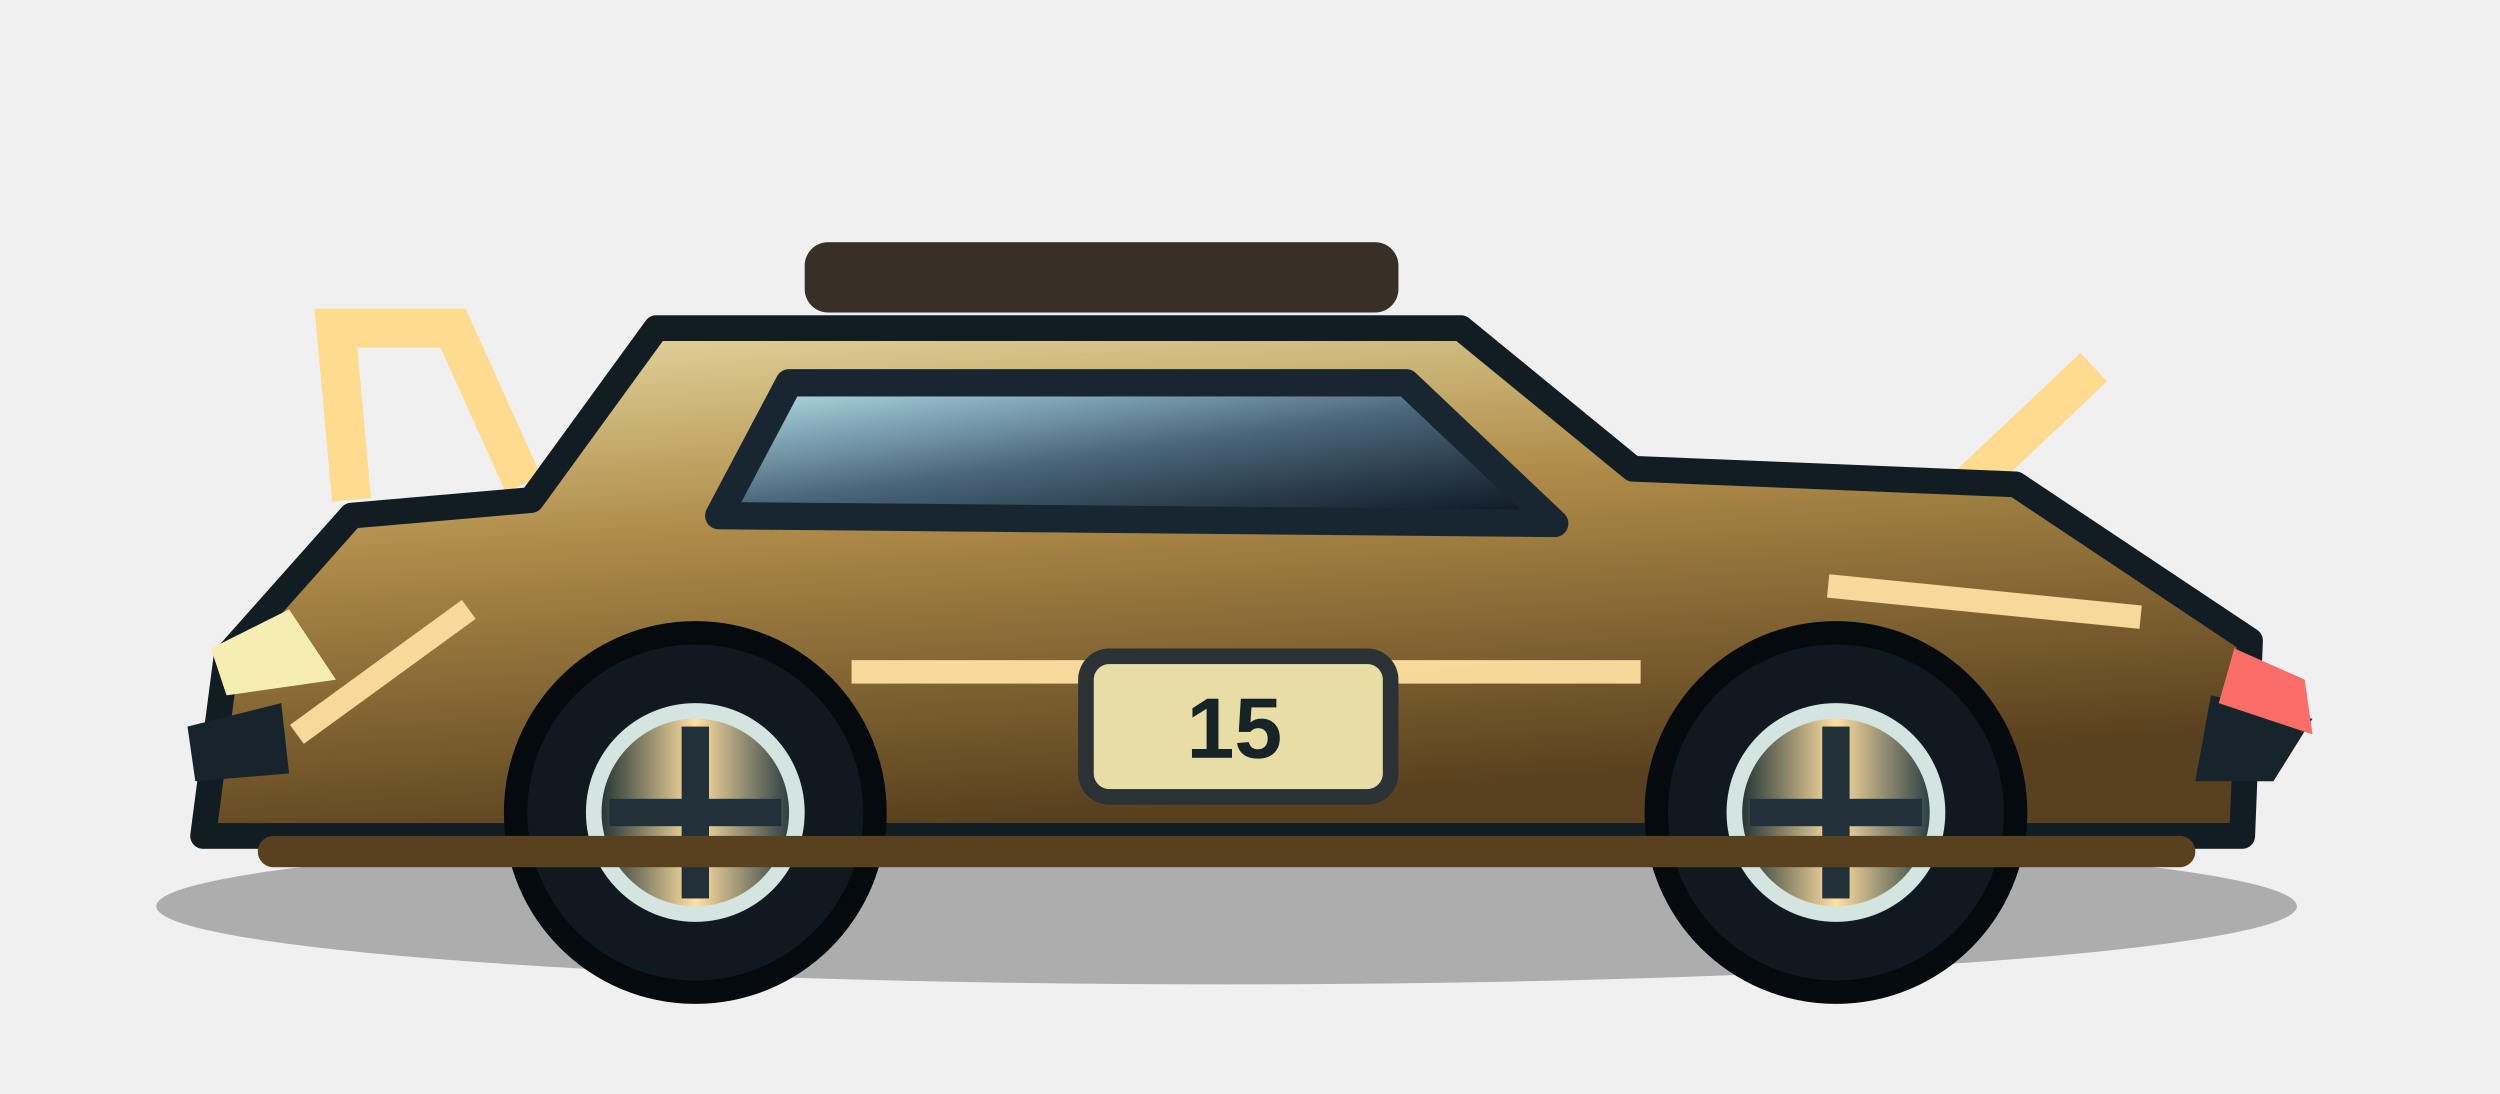
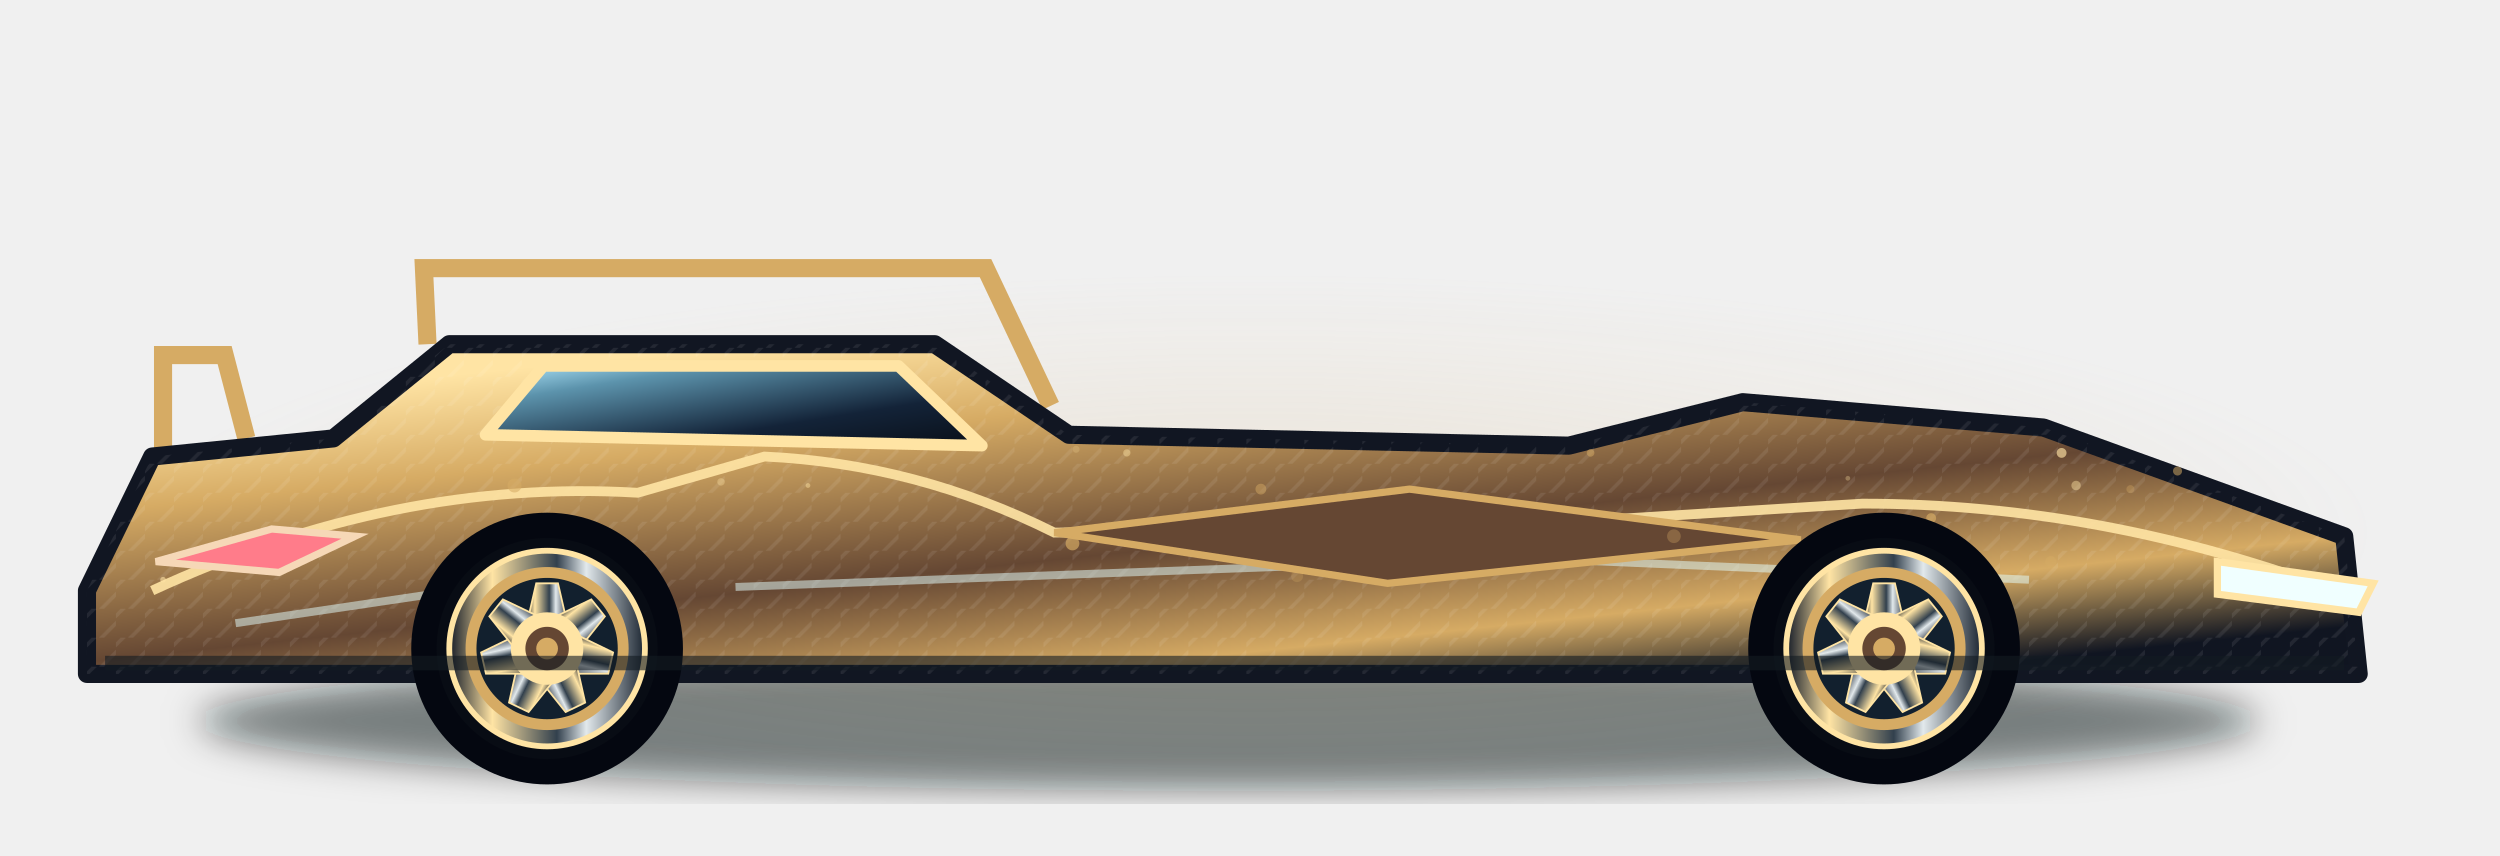
- <svg xmlns="http://www.w3.org/2000/svg" viewBox="0 0 320 140" role="img" aria-label="Говийн нүүдэл">
+ <svg xmlns="http://www.w3.org/2000/svg" viewBox="0 0 690 236" role="img" aria-label="Говийн нүүдэл">
  <defs>
-     <linearGradient id="paint" x1="0" y1="0" x2=".28" y2="1">
-       <stop stop-color="#e9dda6" />
-       <stop offset=".43" stop-color="#af8c49" />
-       <stop offset="1" stop-color="#59401e" />
+     <linearGradient id="body" x1=".15" y1=".1" x2=".8" y2="1">
+       <stop stop-color="#ffe4a4" />
+       <stop offset=".22" stop-color="#d6ab64" />
+       <stop offset=".55" stop-color="#654733" />
+       <stop offset=".8" stop-color="#d6ab64" />
+       <stop offset="1" stop-color="#101521" />
    </linearGradient>
-     <linearGradient id="glass" x1="0" y1="0" x2=".85" y2="1">
-       <stop stop-color="#b9e8ef" />
-       <stop offset=".53" stop-color="#496578" />
-       <stop offset="1" stop-color="#101a27" />
+     <linearGradient id="chrome" x1=".1" y1="0" x2=".8" y2="1">
+       <stop stop-color="#d6ab64" />
+       <stop offset=".4" stop-color="#654733" />
+       <stop offset=".7" stop-color="#ffe4a4" />
+       <stop offset="1" stop-color="#151b2b" />
    </linearGradient>
-     <linearGradient id="rims" x1="0" x2="1">
-       <stop stop-color="#14282e" />
-       <stop offset=".5" stop-color="#ffe0a1" />
-       <stop offset="1" stop-color="#1d333d" />
+     <linearGradient id="glass" x1="0" y1="0" x2="1" y2="1">
+       <stop stop-color="#b3eaff" />
+       <stop offset=".23" stop-color="#5c93ac" />
+       <stop offset=".67" stop-color="#132338" />
+       <stop offset="1" stop-color="#090f18" />
    </linearGradient>
+     <linearGradient id="metal">
+       <stop stop-color="#131a27" />
+       <stop offset=".22" stop-color="#ffe4a4" />
+       <stop offset=".55" stop-color="#32404d" />
+       <stop offset=".7" stop-color="#e2e9ec" />
+       <stop offset="1" stop-color="#1b2531" />
+     </linearGradient>
+     <radialGradient id="glow">
+       <stop stop-color="#d6ab64" stop-opacity="0.17" />
+       <stop offset="1" stop-color="#d6ab64" stop-opacity="0" />
+     </radialGradient>
+     <filter id="blur">
+       <feGaussianBlur stdDeviation="5" />
+     </filter>
+     <pattern id="carbon" patternUnits="userSpaceOnUse" width="8" height="8">
+       <path d="M-2 4L4 -2 M2 10L10 2" stroke="#fff" stroke-opacity=".08" />
+     </pattern>
  </defs>
-   <ellipse cx="157" cy="116" rx="137" ry="10" fill="#000" opacity=".28" />
-   <rect x="103" y="31" width="76" height="9" rx="3" fill="#382f26" />
-   <path d="M45 64 L43 42 L58 42 L67 62 M250 64 L268 47" stroke="#ffdb8f" stroke-width="5" fill="none" />
-   <path d="M29 84 L45 66 L68 64 L84 42 L187 42 L209 60 L258 62 L288 82 L287 107 L26 107 Z" fill="url(#paint)" stroke="#121c23" stroke-width="3.3" stroke-linejoin="round" />
-   <path d="M92 66 L101 49 L180 49 L199 67 Z" fill="url(#glass)" stroke="#172630" stroke-width="3.5" stroke-linejoin="round" />
-   <path d="M38 94 L60 78 M109 86 L210 86 M234 75 L274 79" stroke="#ffe0a1" stroke-width="3" fill="none" opacity=".94" />
-   <path d="M24 93 L36 90 L37 99 L25 100 M283 89 L296 92 L291 100 L281 100" fill="#17242c" />
-   <path d="M27 83 L37 78 L43 87 L29 89" fill="#f6edb2" />
-   <path d="M286 83 L295 87 L296 94 L284 90" fill="#fa6d69" />
-   <circle cx="89" cy="104" r="23" fill="#111920" stroke="#050a0e" stroke-width="3" />
-   <circle cx="235" cy="104" r="23" fill="#111920" stroke="#050a0e" stroke-width="3" />
-   <circle cx="89" cy="104" r="13" fill="url(#rims)" stroke="#d4e4e0" stroke-width="2" />
-   <circle cx="235" cy="104" r="13" fill="url(#rims)" stroke="#d4e4e0" stroke-width="2" />
-   <path d="M89 93 V115 M78 104 H100 M235 93 V115 M224 104 H246" stroke="#223039" stroke-width="3.5" />
-   <rect x="139" y="84" width="39" height="18" rx="3" fill="#e9dda6" stroke="#2a3236" stroke-width="2" />
-   <text x="158" y="97" text-anchor="middle" font-family="Arial,sans-serif" font-weight="900" font-size="11" fill="#162428">15</text>
-   <path d="M35 109 H279" stroke="#59401e" stroke-width="4" stroke-linecap="round" />
+   <ellipse cx="339" cy="199" rx="284" ry="19" fill="#02070a" opacity=".5" filter="url(#blur)" />
+   <ellipse cx="345" cy="147" rx="310" ry="72" fill="url(#glow)" />
+   <path d="M118 95 L117 74 H272 L290 112 M45 124 V98 L62 98 L68 121" fill="none" stroke="#d6ab64" stroke-width="5" />
+   <path d="M24 163 L42 126 L92 121 L124 95 L258 95 L295 120 L433 123 L481 111 L564 118 L647 148 L651 186 L24 186 Z" fill="url(#body)" stroke="#111622" stroke-width="5" stroke-linejoin="round" />
+   <path d="M24 163 L42 126 L92 121 L124 95 L258 95 L295 120 L433 123 L481 111 L564 118 L647 148 L651 186 L24 186 Z" fill="url(#carbon)" />
+   <path d="M134 120 L150 101 L248 101 L271 123 Z" fill="url(#glass)" stroke="#ffe4a4" stroke-width="3.2" stroke-linejoin="round" />
+   <path d="M42 163 Q109 132 176 136 L211 126 Q253 128 291 147 L418 145 L514 139 Q581 139 647 164" fill="none" stroke="#ffe4a4" stroke-width="2.7" opacity=".9" />
+   <path d="M65 172 L146 160 M203 162 L419 154 L560 160" fill="none" stroke="#e4ffff" stroke-width="2.2" opacity=".5" />
+   <path d="M291 147 L389 135 L497 149 L383 161 Z" fill="#654733" stroke="#d6ab64" stroke-width="2" />
+   <path d="M43 155 L75 146 L98 148 L77 158 Z" fill="#ff7c8a" stroke="#f6d8b7" stroke-width="2" />
+   <path d="M612 155 L655 161 L651 169 L612 164 Z" fill="#f0ffff" stroke="#ffe4a4" stroke-width="2" />
+   <circle cx="588" cy="135" r="1.10" fill="#d6ab64" opacity="0.33" />
+   <circle cx="297" cy="124" r="0.97" fill="#ffe4a4" opacity="0.20" />
+   <circle cx="358" cy="159" r="1.65" fill="#d6ab64" opacity="0.25" />
+   <circle cx="206" cy="126" r="0.52" fill="#ffe4a4" opacity="0.30" />
+   <circle cx="348" cy="135" r="1.49" fill="#d6ab64" opacity="0.46" />
+   <circle cx="573" cy="134" r="1.30" fill="#ffe4a4" opacity="0.44" />
+   <circle cx="296" cy="150" r="1.90" fill="#d6ab64" opacity="0.68" />
+   <circle cx="156" cy="145" r="1.57" fill="#ffe4a4" opacity="0.30" />
+   <circle cx="462" cy="148" r="1.89" fill="#d6ab64" opacity="0.32" />
+   <circle cx="223" cy="134" r="0.66" fill="#ffe4a4" opacity="0.45" />
+   <circle cx="601" cy="130" r="1.25" fill="#d6ab64" opacity="0.53" />
+   <circle cx="311" cy="125" r="1.01" fill="#ffe4a4" opacity="0.42" />
+   <circle cx="142" cy="134" r="1.93" fill="#d6ab64" opacity="0.56" />
+   <circle cx="45" cy="160" r="0.78" fill="#ffe4a4" opacity="0.58" />
+   <circle cx="439" cy="125" r="1.05" fill="#d6ab64" opacity="0.50" />
+   <circle cx="569" cy="125" r="1.36" fill="#ffe4a4" opacity="0.65" />
+   <circle cx="533" cy="143" r="1.36" fill="#d6ab64" opacity="0.66" />
+   <circle cx="199" cy="133" r="1.03" fill="#ffe4a4" opacity="0.33" />
+   <circle cx="566" cy="155" r="1.52" fill="#d6ab64" opacity="0.41" />
+   <circle cx="510" cy="132" r="0.66" fill="#ffe4a4" opacity="0.32" />
+   <g transform="translate(151,179)">
+     <circle r="34" fill="#080c14" stroke="#040710" stroke-width="7" />
+     <circle r="27" fill="url(#metal)" stroke="#ffe4a4" stroke-width="1.6" />
+     <circle r="21" fill="#12202e" stroke="#d6ab64" stroke-width="3" />
+     <path d="M-3 -18 L3 -18 L6 -5 L4 1 L-4 1 L-6 -5 Z" transform="rotate(0)" fill="url(#metal)" stroke="#ffe4a4" stroke-width=".5" />
+     <path d="M-3 -18 L3 -18 L6 -5 L4 1 L-4 1 L-6 -5 Z" transform="rotate(51.42857)" fill="url(#metal)" stroke="#ffe4a4" stroke-width=".5" />
+     <path d="M-3 -18 L3 -18 L6 -5 L4 1 L-4 1 L-6 -5 Z" transform="rotate(102.8571)" fill="url(#metal)" stroke="#ffe4a4" stroke-width=".5" />
+     <path d="M-3 -18 L3 -18 L6 -5 L4 1 L-4 1 L-6 -5 Z" transform="rotate(154.2857)" fill="url(#metal)" stroke="#ffe4a4" stroke-width=".5" />
+     <path d="M-3 -18 L3 -18 L6 -5 L4 1 L-4 1 L-6 -5 Z" transform="rotate(205.7143)" fill="url(#metal)" stroke="#ffe4a4" stroke-width=".5" />
+     <path d="M-3 -18 L3 -18 L6 -5 L4 1 L-4 1 L-6 -5 Z" transform="rotate(257.1429)" fill="url(#metal)" stroke="#ffe4a4" stroke-width=".5" />
+     <path d="M-3 -18 L3 -18 L6 -5 L4 1 L-4 1 L-6 -5 Z" transform="rotate(308.5714)" fill="url(#metal)" stroke="#ffe4a4" stroke-width=".5" />
+     <circle r="8" fill="#654733" stroke="#ffe4a4" stroke-width="4" />
+     <circle r="3" fill="#d6ab64" />
+   </g>
+   <g transform="translate(520,179)">
+     <circle r="34" fill="#080c14" stroke="#040710" stroke-width="7" />
+     <circle r="27" fill="url(#metal)" stroke="#ffe4a4" stroke-width="1.6" />
+     <circle r="21" fill="#12202e" stroke="#d6ab64" stroke-width="3" />
+     <path d="M-3 -18 L3 -18 L6 -5 L4 1 L-4 1 L-6 -5 Z" transform="rotate(0)" fill="url(#metal)" stroke="#ffe4a4" stroke-width=".5" />
+     <path d="M-3 -18 L3 -18 L6 -5 L4 1 L-4 1 L-6 -5 Z" transform="rotate(51.42857)" fill="url(#metal)" stroke="#ffe4a4" stroke-width=".5" />
+     <path d="M-3 -18 L3 -18 L6 -5 L4 1 L-4 1 L-6 -5 Z" transform="rotate(102.8571)" fill="url(#metal)" stroke="#ffe4a4" stroke-width=".5" />
+     <path d="M-3 -18 L3 -18 L6 -5 L4 1 L-4 1 L-6 -5 Z" transform="rotate(154.2857)" fill="url(#metal)" stroke="#ffe4a4" stroke-width=".5" />
+     <path d="M-3 -18 L3 -18 L6 -5 L4 1 L-4 1 L-6 -5 Z" transform="rotate(205.7143)" fill="url(#metal)" stroke="#ffe4a4" stroke-width=".5" />
+     <path d="M-3 -18 L3 -18 L6 -5 L4 1 L-4 1 L-6 -5 Z" transform="rotate(257.1429)" fill="url(#metal)" stroke="#ffe4a4" stroke-width=".5" />
+     <path d="M-3 -18 L3 -18 L6 -5 L4 1 L-4 1 L-6 -5 Z" transform="rotate(308.5714)" fill="url(#metal)" stroke="#ffe4a4" stroke-width=".5" />
+     <circle r="8" fill="#654733" stroke="#ffe4a4" stroke-width="4" />
+     <circle r="3" fill="#d6ab64" />
+   </g>
+   <path d="M29 183H647" stroke="#121a22" stroke-width="4" opacity=".6" />
</svg>
